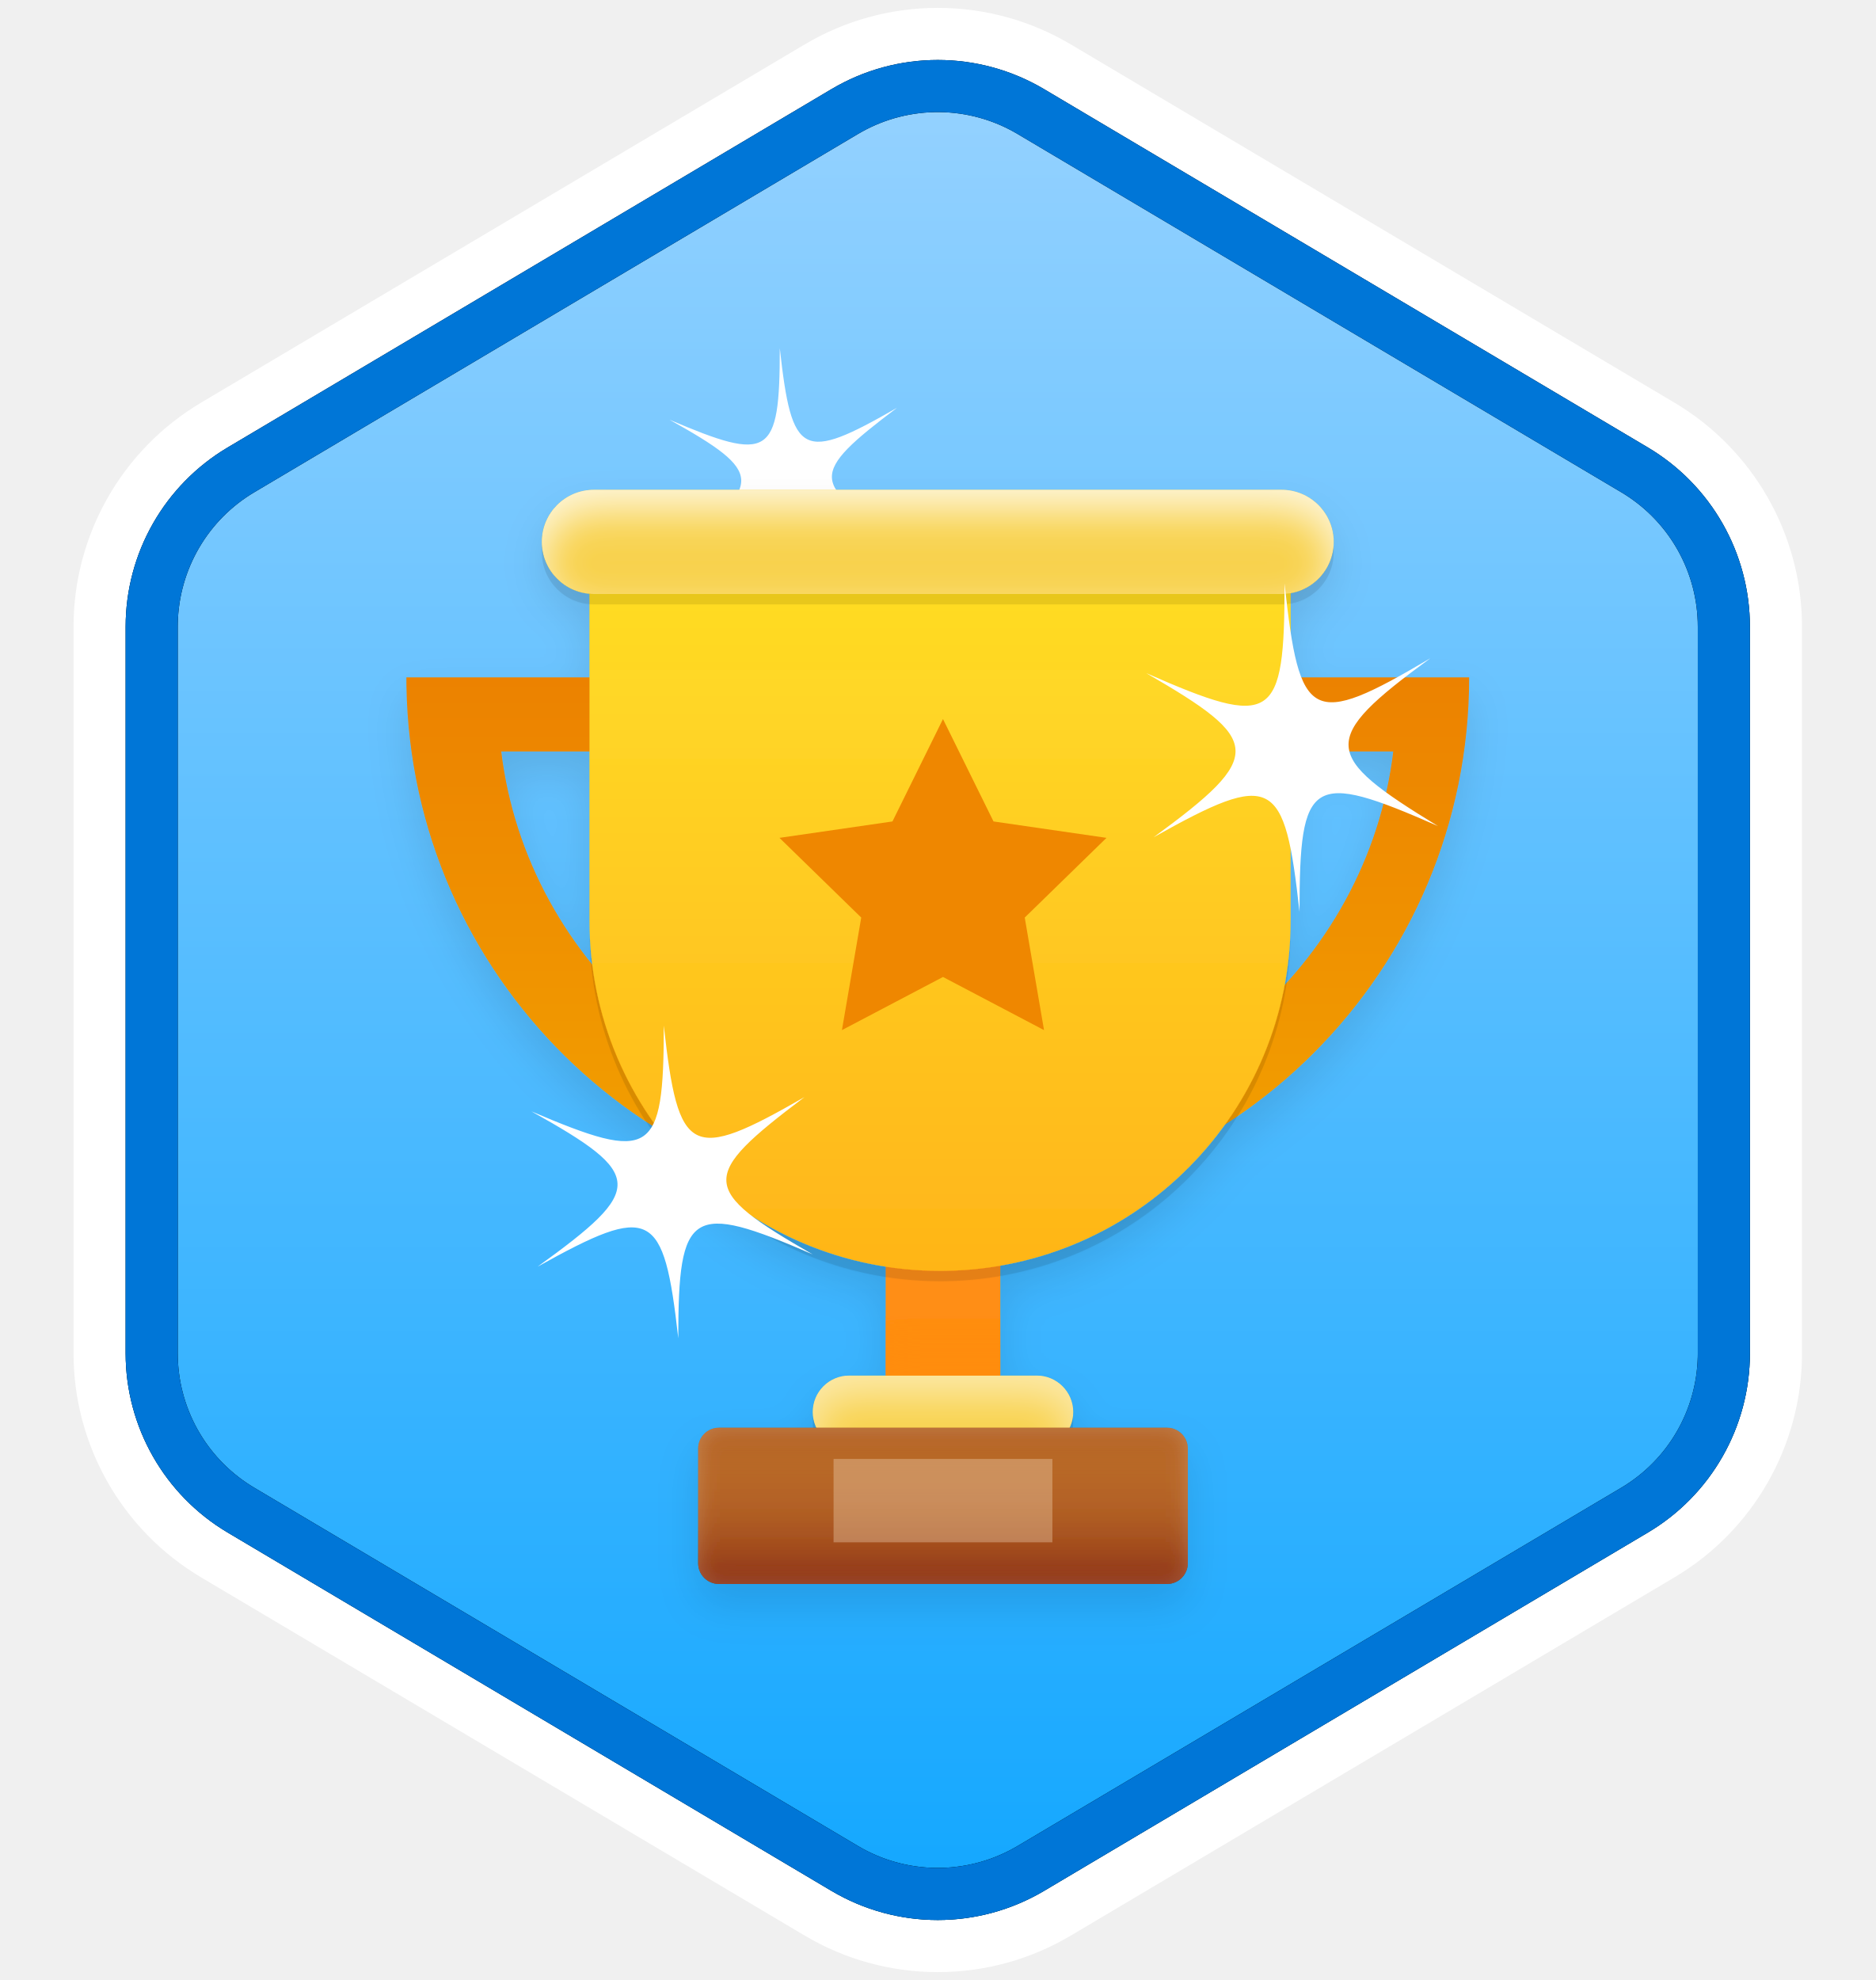
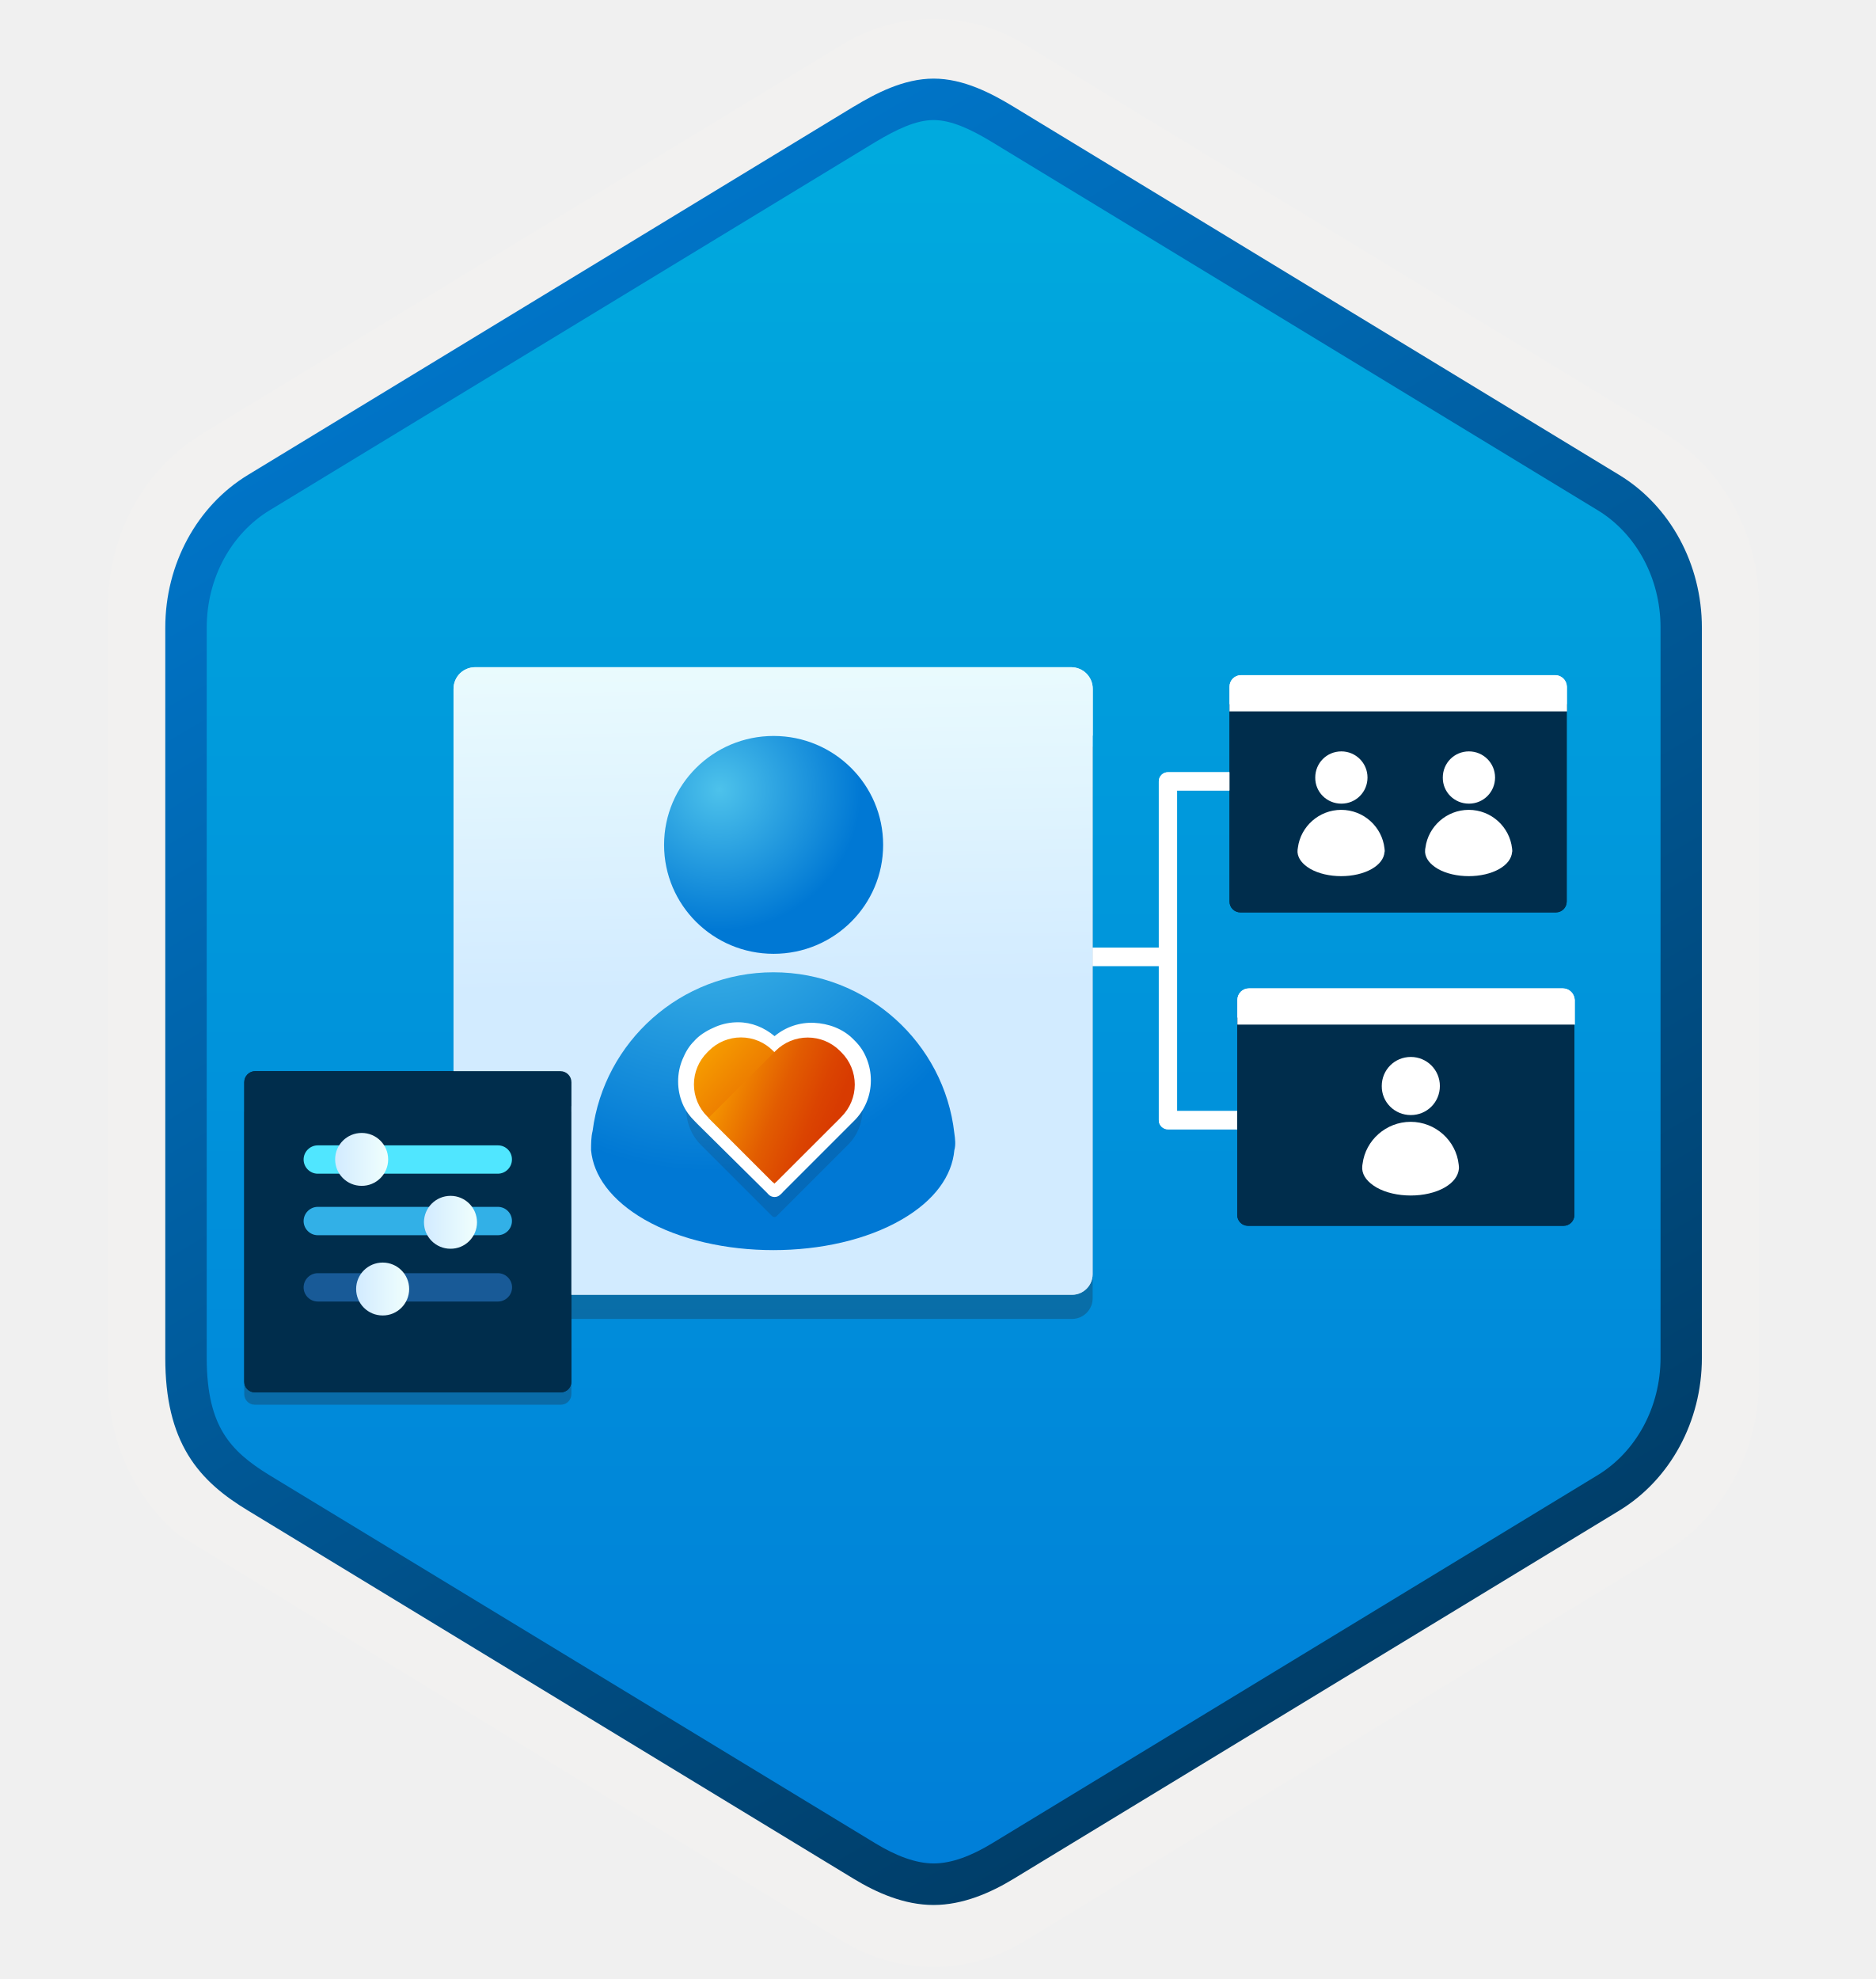
- <svg xmlns="http://www.w3.org/2000/svg" xmlns:xlink="http://www.w3.org/1999/xlink" width="180px" height="190px" viewBox="0 0 180 190" version="1.1">
+ <svg xmlns="http://www.w3.org/2000/svg" width="181" height="191" viewBox="0 0 181 191" fill="none">
+   <path d="M90.112 189.836C93.172 189.836 96.182 188.986 98.842 187.366L160.812 149.706C166.352 146.336 169.782 140.006 169.782 133.166V58.456C169.782 51.636 166.352 45.297 160.812 41.916L98.842 4.256C93.512 1.016 86.692 1.036 81.392 4.256L19.422 41.937C13.882 45.306 10.432 51.636 10.432 58.477V133.176C10.432 138.936 12.882 144.356 16.982 147.926V147.956L81.392 187.386C84.032 188.986 87.052 189.836 90.112 189.836ZM90.762 8.786C92.712 8.786 95.192 9.996 96.902 11.046L157.662 48.236C161.412 50.517 163.532 57.117 163.532 61.867L162.902 133.166C162.902 137.916 159.702 142.186 155.952 144.466L95.552 180.846C92.122 182.936 89.332 182.936 85.892 180.846L24.682 144.376C20.932 142.096 17.912 137.896 17.912 133.166V59.526C17.912 54.786 20.642 49.897 24.412 47.606L84.992 11.046C86.692 10.007 88.812 8.786 90.762 8.786Z" fill="#F2F1F0" />
+   <path fill-rule="evenodd" clip-rule="evenodd" d="M98.012 12.367C95.562 10.867 92.842 10.117 90.112 10.117C87.382 10.117 84.662 10.877 82.212 12.367L26.082 46.697C21.062 49.767 17.952 55.517 17.952 61.767V129.867C17.952 136.097 21.052 141.867 26.082 144.937L82.212 179.267C84.662 180.767 87.382 181.517 90.112 181.517C92.842 181.517 95.562 180.777 98.012 179.267L154.142 144.937C159.162 141.867 162.272 136.097 162.272 129.867V61.767C162.272 55.537 159.172 49.787 154.142 46.697L98.012 12.367Z" fill="url(#paint0_linear_166_42571)" />
+   <path fill-rule="evenodd" clip-rule="evenodd" d="M90.112 11.587C91.792 11.587 93.682 12.457 95.742 13.707L154.212 49.247C157.862 51.467 160.272 55.737 160.272 60.567V131.047C160.272 135.867 157.862 140.147 154.212 142.367L95.752 177.907C93.792 179.097 91.872 179.847 90.122 179.847C88.372 179.847 86.452 179.097 84.492 177.907L26.012 142.377C24.002 141.147 22.552 139.947 21.572 138.337C20.592 136.737 19.952 134.517 19.952 131.057V60.577C19.952 55.747 22.362 51.477 26.012 49.257L84.472 13.717C86.562 12.467 88.422 11.587 90.112 11.587ZM97.822 181.337L156.282 145.797C161.202 142.807 164.262 137.187 164.262 131.057V60.577C164.262 54.447 161.202 48.827 156.282 45.837L97.822 10.297C95.712 9.017 93.002 7.587 90.112 7.587C87.212 7.587 84.502 9.027 82.412 10.287H82.402L23.932 45.837C19.012 48.827 15.952 54.447 15.952 60.577V131.057C15.952 135.017 16.692 138.007 18.152 140.417C19.612 142.817 21.672 144.417 23.932 145.787L82.392 181.327C84.612 182.677 87.282 183.857 90.102 183.857C92.922 183.857 95.602 182.687 97.822 181.337Z" fill="url(#paint1_linear_166_42571)" />
+   <path fill-rule="evenodd" clip-rule="evenodd" d="M111.846 75.411C111.846 74.924 112.241 74.529 112.728 74.529H132.659V76.293H113.61V107.231H130.102V108.995H112.728C112.241 108.995 111.846 108.6 111.846 108.113L111.846 75.411Z" fill="white" />
+   <path fill-rule="evenodd" clip-rule="evenodd" d="M112.252 93.232H101.951V91.468H112.252V93.232Z" fill="white" />
+   <path d="M151.215 67.968H118.672V87.017C118.672 87.599 119.149 88.058 119.713 88.058H150.174C150.756 88.058 151.215 87.582 151.215 87.017V67.968Z" fill="#002D4C" />
+   <path d="M150.104 65.163H119.784C119.166 65.163 118.672 65.657 118.672 66.274V68.656H151.232V66.274C151.215 65.657 150.721 65.163 150.104 65.163Z" fill="white" />
+   <path d="M151.956 98.217H119.413V117.266C119.413 117.848 119.889 118.307 120.454 118.307H150.915C151.497 118.307 151.956 117.83 151.956 117.266V98.217Z" fill="#002D4C" />
+   <path d="M150.844 95.394H120.542C119.925 95.394 119.431 95.888 119.431 96.506V98.887H151.991V96.506C151.956 95.888 151.462 95.394 150.844 95.394Z" fill="white" />
+   <path d="M145.941 81.884C145.711 79.802 143.93 78.162 141.76 78.162C139.626 78.162 137.845 79.767 137.58 81.813C137.545 81.954 137.545 82.113 137.545 82.254C137.598 82.854 138.004 83.401 138.78 83.859C140.42 84.794 143.101 84.794 144.724 83.859C145.482 83.418 145.888 82.854 145.941 82.254C145.976 82.166 145.958 82.025 145.941 81.884Z" fill="white" />
+   <path d="M141.778 77.563C143.189 77.563 144.301 76.434 144.301 75.041C144.301 73.647 143.172 72.519 141.778 72.519C140.367 72.519 139.256 73.647 139.256 75.041C139.238 76.434 140.367 77.563 141.778 77.563Z" fill="white" />
+   <path d="M140.791 112.398C140.544 110.087 138.55 108.271 136.152 108.271C133.788 108.271 131.795 110.052 131.513 112.327C131.478 112.486 131.478 112.662 131.478 112.821C131.53 113.491 131.989 114.091 132.853 114.603C134.67 115.643 137.651 115.643 139.45 114.603C140.297 114.109 140.738 113.491 140.808 112.821C140.826 112.715 140.808 112.557 140.791 112.398Z" fill="white" />
+   <path d="M136.169 107.619C137.739 107.619 138.974 106.366 138.974 104.814C138.974 103.262 137.722 102.01 136.169 102.01C134.6 102.01 133.365 103.262 133.365 104.814C133.347 106.366 134.6 107.619 136.169 107.619Z" fill="white" />
+   <path d="M133.629 81.884C133.4 79.802 131.619 78.162 129.449 78.162C127.315 78.162 125.533 79.767 125.269 81.813C125.234 81.954 125.234 82.113 125.234 82.254C125.287 82.854 125.692 83.401 126.468 83.859C128.109 84.794 130.79 84.794 132.412 83.859C133.171 83.418 133.577 82.854 133.629 82.254C133.665 82.166 133.647 82.025 133.629 81.884Z" fill="white" />
+   <path d="M129.467 77.563C130.878 77.563 131.989 76.434 131.989 75.041C131.989 73.647 130.86 72.519 129.467 72.519C128.056 72.519 126.945 73.647 126.945 75.041C126.927 76.434 128.056 77.563 129.467 77.563Z" fill="white" />
+   <path opacity="0.15" d="M105.471 72.054H43.774V125.318C43.774 126.405 44.675 127.291 45.747 127.291H103.485C104.571 127.291 105.457 126.39 105.457 125.318L105.471 72.054Z" fill="#1F1D20" />
+   <path d="M103.37 64.394H45.875C44.703 64.394 43.774 65.323 43.774 66.494V69.724V70.996V122.989C43.774 124.075 44.675 124.961 45.747 124.961H103.485C104.571 124.961 105.457 124.061 105.457 122.989V70.996H105.471V66.494C105.471 65.323 104.542 64.394 103.37 64.394Z" fill="url(#paint2_linear_166_42571)" />
+   <path d="M92.111 109.374C91.141 100.677 83.681 93.838 74.654 93.838C65.702 93.838 58.316 100.528 57.197 109.151C57.048 109.745 57.048 110.414 57.048 111.009C57.272 113.462 58.987 115.841 62.196 117.699C69.059 121.639 80.249 121.639 87.038 117.699C90.246 115.841 91.888 113.462 92.111 111.009C92.261 110.489 92.186 109.894 92.111 109.374Z" fill="url(#paint3_radial_166_42571)" />
+   <path d="M74.667 92.056C80.506 92.056 85.239 87.349 85.239 81.543C85.239 75.737 80.506 71.03 74.667 71.03C68.829 71.03 64.096 75.737 64.096 81.543C64.096 87.349 68.829 92.056 74.667 92.056Z" fill="url(#paint4_radial_166_42571)" />
+   <path opacity="0.15" fill-rule="evenodd" clip-rule="evenodd" d="M81.85 103.735L81.68 103.566C80.783 102.67 79.566 102.166 78.298 102.166C77.029 102.166 75.813 102.67 74.915 103.566L74.745 103.735L74.576 103.566C74.131 103.12 73.603 102.766 73.021 102.525C72.439 102.283 71.816 102.159 71.186 102.159C70.556 102.159 69.933 102.283 69.351 102.525C68.769 102.766 68.241 103.12 67.796 103.566L67.641 103.721C66.745 104.619 66.242 105.835 66.242 107.104C66.242 108.372 66.745 109.589 67.641 110.487L67.81 110.656L74.519 117.365C74.549 117.396 74.584 117.42 74.622 117.437C74.661 117.454 74.703 117.463 74.745 117.463C74.788 117.463 74.83 117.454 74.868 117.437C74.907 117.42 74.942 117.396 74.971 117.365L81.85 110.487C82.745 109.591 83.248 108.377 83.248 107.111C83.248 105.845 82.745 104.631 81.85 103.735V103.735Z" fill="#1F1D20" />
+   <path d="M71.81 101.594C73.078 101.599 73.397 101.596 74.291 102.495L74.562 102.667L74.899 102.556C75.797 101.655 76.058 102.002 77.33 101.999C77.958 102 78.017 100.921 78.596 101.164C79.176 101.406 78.18 101.881 78.622 102.328L79.711 102.708C80.607 103.606 79.711 102.605 79.711 103.873C79.711 105.142 81.088 104.216 80.192 105.114L75.482 111.343L75.256 111.569L75.03 111.343L69.86 107.013L69.676 106.83C69.229 106.387 68.937 107.189 68.695 106.608C68.453 106.027 68.29 105.54 68.29 104.911C68.29 104.282 68.452 104.059 68.694 103.478C68.936 102.898 69.261 103.455 69.708 103.012L69.961 102.455C70.406 102.008 69.278 101.381 69.86 101.138C70.442 100.896 70.71 101.567 71.34 101.566L71.81 101.594ZM71.24 98.662C70.505 98.66 69.778 98.803 69.099 99.085C68.42 99.366 67.681 99.778 67.163 100.299L67.007 100.468C66.486 100.981 66.156 101.566 65.874 102.241C65.593 102.915 65.449 103.639 65.452 104.369C65.449 105.104 65.593 105.832 65.874 106.511C66.156 107.19 66.58 107.741 67.102 108.259L67.215 108.372L67.274 108.437L74.039 115.132L74.195 115.302C74.347 115.447 74.549 115.528 74.76 115.528C74.862 115.528 74.963 115.508 75.058 115.47C75.152 115.431 75.238 115.374 75.311 115.302L75.494 115.132L75.579 115.033L82.415 108.197C82.936 107.685 83.349 107.074 83.631 106.399C83.912 105.725 84.056 105.001 84.053 104.271C84.056 103.536 83.912 102.808 83.631 102.129C83.35 101.45 83.008 100.945 82.487 100.427L82.332 100.272C81.351 99.287 79.966 98.782 78.578 98.717C77.19 98.651 75.828 99.114 74.76 100.002C73.762 99.165 72.543 98.664 71.24 98.662Z" fill="white" />
+   <path fill-rule="evenodd" clip-rule="evenodd" d="M81.09 107.893L74.745 114.238L68.271 107.763C67.861 107.358 67.535 106.875 67.313 106.342C67.091 105.81 66.977 105.239 66.977 104.662C66.977 104.086 67.091 103.514 67.313 102.982C67.535 102.45 67.861 101.967 68.271 101.561L68.413 101.419C68.819 101.009 69.302 100.683 69.834 100.461C70.367 100.239 70.938 100.125 71.514 100.125C72.091 100.125 72.662 100.239 73.195 100.461C73.727 100.683 74.21 101.009 74.615 101.419L81.09 107.893Z" fill="url(#paint5_linear_166_42571)" />
+   <path fill-rule="evenodd" clip-rule="evenodd" d="M74.525 114.03L68.387 107.893L74.861 101.419C75.684 100.597 76.8 100.136 77.963 100.136C79.125 100.136 80.241 100.597 81.064 101.419L81.219 101.574C82.041 102.397 82.502 103.512 82.502 104.675C82.502 105.838 82.041 106.953 81.219 107.776L74.926 114.056C74.867 114.1 74.794 114.122 74.721 114.117C74.647 114.112 74.578 114.082 74.525 114.03V114.03Z" fill="url(#paint6_linear_166_42571)" />
+   <path opacity="0.15" d="M55.153 107.3H23.575V134.563C23.575 135.119 24.035 135.572 24.584 135.572H54.137C54.693 135.572 55.146 135.111 55.146 134.563L55.153 107.3Z" fill="#1F1D20" />
+   <path d="M54.078 103.379H24.65C24.05 103.379 23.575 103.854 23.575 104.454V106.107V106.758V133.37C23.575 133.926 24.035 134.38 24.584 134.38H54.137C54.693 134.38 55.146 133.919 55.146 133.37V106.758H55.153V104.454C55.153 103.854 54.678 103.379 54.078 103.379Z" fill="#002D4C" />
+   <path d="M48.056 110.542H30.673C29.915 110.542 29.304 111.165 29.304 111.91C29.304 112.668 29.927 113.278 30.673 113.278H48.043C48.801 113.278 49.412 112.655 49.412 111.91C49.424 111.153 48.813 110.542 48.056 110.542Z" fill="#50E6FF" />
+   <path d="M48.056 116.479H30.673C29.915 116.479 29.304 117.102 29.304 117.847C29.304 118.604 29.927 119.215 30.673 119.215H48.043C48.801 119.215 49.412 118.592 49.412 117.847C49.424 117.102 48.813 116.479 48.056 116.479Z" fill="#32B0E7" />
+   <path fill-rule="evenodd" clip-rule="evenodd" d="M30.673 122.88H48.056C48.813 122.88 49.424 123.503 49.424 124.248C49.424 125.005 48.801 125.616 48.056 125.616H30.673C29.915 125.616 29.304 124.993 29.304 124.248C29.304 123.503 29.915 122.88 30.673 122.88Z" fill="#185A97" />
+   <path d="M32.346 111.897C32.346 113.314 33.494 114.45 34.899 114.45C36.316 114.462 37.464 113.314 37.464 111.897C37.464 110.48 36.316 109.344 34.911 109.344C33.494 109.344 32.346 110.48 32.346 111.897Z" fill="url(#paint7_linear_166_42571)" />
+   <path d="M40.92 117.968C40.92 119.385 42.069 120.521 43.474 120.521C44.891 120.533 46.039 119.385 46.039 117.968C46.039 116.551 44.891 115.415 43.486 115.415C42.069 115.415 40.92 116.563 40.92 117.968Z" fill="url(#paint8_linear_166_42571)" />
+   <path d="M34.373 124.407C34.373 125.824 35.522 126.96 36.927 126.96C38.344 126.972 39.492 125.824 39.492 124.407C39.492 122.99 38.344 121.854 36.939 121.854C35.522 121.854 34.373 122.99 34.373 124.407Z" fill="url(#paint9_linear_166_42571)" />
+   <path fill-rule="evenodd" clip-rule="evenodd" d="M111.846 75.411C111.846 74.924 112.241 74.529 112.728 74.529H132.659V76.293H113.61V107.231H130.102V108.995H112.728C112.241 108.995 111.846 108.6 111.846 108.113L111.846 75.411Z" fill="white" />
+   <path fill-rule="evenodd" clip-rule="evenodd" d="M112.252 93.232H101.951V91.468H112.252V93.232Z" fill="white" />
+   <path d="M151.215 67.968H118.672V87.017C118.672 87.599 119.149 88.058 119.713 88.058H150.174C150.756 88.058 151.215 87.582 151.215 87.017V67.968Z" fill="#002D4C" />
+   <path d="M150.104 65.163H119.784C119.166 65.163 118.672 65.657 118.672 66.274V68.656H151.232V66.274C151.215 65.657 150.721 65.163 150.104 65.163Z" fill="white" />
+   <path d="M151.956 98.217H119.413V117.266C119.413 117.848 119.889 118.307 120.454 118.307H150.915C151.497 118.307 151.956 117.83 151.956 117.266V98.217Z" fill="#002D4C" />
+   <path d="M150.844 95.394H120.542C119.925 95.394 119.431 95.888 119.431 96.506V98.887H151.991V96.506C151.956 95.888 151.462 95.394 150.844 95.394Z" fill="white" />
+   <path d="M145.941 81.884C145.711 79.802 143.93 78.162 141.76 78.162C139.626 78.162 137.845 79.767 137.58 81.813C137.545 81.954 137.545 82.113 137.545 82.254C137.598 82.854 138.004 83.401 138.78 83.859C140.42 84.794 143.101 84.794 144.724 83.859C145.482 83.418 145.888 82.854 145.941 82.254C145.976 82.166 145.958 82.025 145.941 81.884Z" fill="white" />
+   <path d="M141.778 77.563C143.189 77.563 144.301 76.434 144.301 75.041C144.301 73.647 143.172 72.519 141.778 72.519C140.367 72.519 139.256 73.647 139.256 75.041C139.238 76.434 140.367 77.563 141.778 77.563Z" fill="white" />
+   <path d="M140.791 112.398C140.544 110.087 138.55 108.271 136.152 108.271C133.788 108.271 131.795 110.052 131.513 112.327C131.478 112.486 131.478 112.662 131.478 112.821C131.53 113.491 131.989 114.091 132.853 114.603C134.67 115.643 137.651 115.643 139.45 114.603C140.297 114.109 140.738 113.491 140.808 112.821C140.826 112.715 140.808 112.557 140.791 112.398Z" fill="white" />
+   <path d="M136.169 107.619C137.739 107.619 138.974 106.366 138.974 104.814C138.974 103.262 137.722 102.01 136.169 102.01C134.6 102.01 133.365 103.262 133.365 104.814C133.347 106.366 134.6 107.619 136.169 107.619Z" fill="white" />
+   <path d="M133.629 81.884C133.4 79.802 131.619 78.162 129.449 78.162C127.315 78.162 125.533 79.767 125.269 81.813C125.234 81.954 125.234 82.113 125.234 82.254C125.287 82.854 125.692 83.401 126.468 83.859C128.109 84.794 130.79 84.794 132.412 83.859C133.171 83.418 133.577 82.854 133.629 82.254C133.665 82.166 133.647 82.025 133.629 81.884Z" fill="white" />
+   <path d="M129.467 77.563C130.878 77.563 131.989 76.434 131.989 75.041C131.989 73.647 130.86 72.519 129.467 72.519C128.056 72.519 126.945 73.647 126.945 75.041C126.927 76.434 128.056 77.563 129.467 77.563Z" fill="white" />
+   <path opacity="0.15" d="M105.471 72.054H43.774V125.318C43.774 126.405 44.675 127.291 45.747 127.291H103.485C104.571 127.291 105.457 126.39 105.457 125.318L105.471 72.054Z" fill="#1F1D20" />
+   <path d="M103.37 64.394H45.875C44.703 64.394 43.774 65.323 43.774 66.494V69.724V70.996V122.989C43.774 124.075 44.675 124.961 45.747 124.961H103.485C104.571 124.961 105.457 124.061 105.457 122.989V70.996H105.471V66.494C105.471 65.323 104.542 64.394 103.37 64.394Z" fill="url(#paint10_linear_166_42571)" />
+   <path d="M92.111 109.374C91.141 100.677 83.681 93.838 74.654 93.838C65.702 93.838 58.316 100.528 57.197 109.151C57.048 109.745 57.048 110.414 57.048 111.009C57.272 113.462 58.987 115.841 62.196 117.699C69.059 121.639 80.249 121.639 87.038 117.699C90.246 115.841 91.888 113.462 92.111 111.009C92.261 110.489 92.186 109.894 92.111 109.374Z" fill="url(#paint11_radial_166_42571)" />
+   <path d="M74.667 92.056C80.506 92.056 85.239 87.349 85.239 81.543C85.239 75.737 80.506 71.03 74.667 71.03C68.829 71.03 64.096 75.737 64.096 81.543C64.096 87.349 68.829 92.056 74.667 92.056Z" fill="url(#paint12_radial_166_42571)" />
+   <path opacity="0.15" fill-rule="evenodd" clip-rule="evenodd" d="M81.85 103.735L81.68 103.566C80.783 102.67 79.566 102.166 78.298 102.166C77.029 102.166 75.813 102.67 74.915 103.566L74.745 103.735L74.576 103.566C74.131 103.12 73.603 102.766 73.021 102.525C72.439 102.283 71.816 102.159 71.186 102.159C70.556 102.159 69.933 102.283 69.351 102.525C68.769 102.766 68.241 103.12 67.796 103.566L67.641 103.721C66.745 104.619 66.242 105.835 66.242 107.104C66.242 108.372 66.745 109.589 67.641 110.487L67.81 110.656L74.519 117.365C74.549 117.396 74.584 117.42 74.622 117.437C74.661 117.454 74.703 117.463 74.745 117.463C74.788 117.463 74.83 117.454 74.868 117.437C74.907 117.42 74.942 117.396 74.971 117.365L81.85 110.487C82.745 109.591 83.248 108.377 83.248 107.111C83.248 105.845 82.745 104.631 81.85 103.735V103.735Z" fill="#1F1D20" />
+   <path d="M71.81 101.594C73.078 101.599 73.397 101.596 74.291 102.495L74.562 102.667L74.899 102.556C75.797 101.655 76.058 102.002 77.33 101.999C77.958 102 78.017 100.921 78.596 101.164C79.176 101.406 78.18 101.881 78.622 102.328L79.711 102.708C80.607 103.606 79.711 102.605 79.711 103.873C79.711 105.142 81.088 104.216 80.192 105.114L75.482 111.343L75.256 111.569L75.03 111.343L69.86 107.013L69.676 106.83C69.229 106.387 68.937 107.189 68.695 106.608C68.453 106.027 68.29 105.54 68.29 104.911C68.29 104.282 68.452 104.059 68.694 103.478C68.936 102.898 69.261 103.455 69.708 103.012L69.961 102.455C70.406 102.008 69.278 101.381 69.86 101.138C70.442 100.896 70.71 101.567 71.34 101.566L71.81 101.594ZM71.24 98.662C70.505 98.66 69.778 98.803 69.099 99.085C68.42 99.366 67.681 99.778 67.163 100.299L67.007 100.468C66.486 100.981 66.156 101.566 65.874 102.241C65.593 102.915 65.449 103.639 65.452 104.369C65.449 105.104 65.593 105.832 65.874 106.511C66.156 107.19 66.58 107.741 67.102 108.259L67.215 108.372L67.274 108.437L74.039 115.132L74.195 115.302C74.347 115.447 74.549 115.528 74.76 115.528C74.862 115.528 74.963 115.508 75.058 115.47C75.152 115.431 75.238 115.374 75.311 115.302L75.494 115.132L75.579 115.033L82.415 108.197C82.936 107.685 83.349 107.074 83.631 106.399C83.912 105.725 84.056 105.001 84.053 104.271C84.056 103.536 83.912 102.808 83.631 102.129C83.35 101.45 83.008 100.945 82.487 100.427L82.332 100.272C81.351 99.287 79.966 98.782 78.578 98.717C77.19 98.651 75.828 99.114 74.76 100.002C73.762 99.165 72.543 98.664 71.24 98.662Z" fill="white" />
+   <path fill-rule="evenodd" clip-rule="evenodd" d="M81.09 107.893L74.745 114.238L68.271 107.763C67.861 107.358 67.535 106.875 67.313 106.342C67.091 105.81 66.977 105.239 66.977 104.662C66.977 104.086 67.091 103.514 67.313 102.982C67.535 102.45 67.861 101.967 68.271 101.561L68.413 101.419C68.819 101.009 69.302 100.683 69.834 100.461C70.367 100.239 70.938 100.125 71.514 100.125C72.091 100.125 72.662 100.239 73.195 100.461C73.727 100.683 74.21 101.009 74.615 101.419L81.09 107.893Z" fill="url(#paint13_linear_166_42571)" />
+   <path fill-rule="evenodd" clip-rule="evenodd" d="M74.525 114.03L68.387 107.893L74.861 101.419C75.684 100.597 76.8 100.136 77.963 100.136C79.125 100.136 80.241 100.597 81.064 101.419L81.219 101.574C82.041 102.397 82.502 103.512 82.502 104.675C82.502 105.838 82.041 106.953 81.219 107.776L74.926 114.056C74.867 114.1 74.794 114.122 74.721 114.117C74.647 114.112 74.578 114.082 74.525 114.03V114.03Z" fill="url(#paint14_linear_166_42571)" />
+   <path opacity="0.15" d="M55.153 107.3H23.575V134.563C23.575 135.119 24.035 135.572 24.584 135.572H54.137C54.693 135.572 55.146 135.111 55.146 134.563L55.153 107.3Z" fill="#1F1D20" />
+   <path d="M54.078 103.379H24.65C24.05 103.379 23.575 103.854 23.575 104.454V106.107V106.758V133.37C23.575 133.926 24.035 134.38 24.584 134.38H54.137C54.693 134.38 55.146 133.919 55.146 133.37V106.758H55.153V104.454C55.153 103.854 54.678 103.379 54.078 103.379Z" fill="#002D4C" />
+   <path d="M48.056 110.542H30.673C29.915 110.542 29.304 111.165 29.304 111.91C29.304 112.668 29.927 113.278 30.673 113.278H48.043C48.801 113.278 49.412 112.655 49.412 111.91C49.424 111.153 48.813 110.542 48.056 110.542Z" fill="#50E6FF" />
+   <path d="M48.056 116.479H30.673C29.915 116.479 29.304 117.102 29.304 117.847C29.304 118.604 29.927 119.215 30.673 119.215H48.043C48.801 119.215 49.412 118.592 49.412 117.847C49.424 117.102 48.813 116.479 48.056 116.479Z" fill="#32B0E7" />
+   <path fill-rule="evenodd" clip-rule="evenodd" d="M30.673 122.88H48.056C48.813 122.88 49.424 123.503 49.424 124.248C49.424 125.005 48.801 125.616 48.056 125.616H30.673C29.915 125.616 29.304 124.993 29.304 124.248C29.304 123.503 29.915 122.88 30.673 122.88Z" fill="#185A97" />
+   <path d="M32.346 111.897C32.346 113.314 33.494 114.45 34.899 114.45C36.316 114.462 37.464 113.314 37.464 111.897C37.464 110.48 36.316 109.344 34.911 109.344C33.494 109.344 32.346 110.48 32.346 111.897Z" fill="url(#paint15_linear_166_42571)" />
+   <path d="M40.92 117.968C40.92 119.385 42.069 120.521 43.474 120.521C44.891 120.533 46.039 119.385 46.039 117.968C46.039 116.551 44.891 115.415 43.486 115.415C42.069 115.415 40.92 116.563 40.92 117.968Z" fill="url(#paint16_linear_166_42571)" />
+   <path d="M34.373 124.407C34.373 125.824 35.522 126.96 36.927 126.96C38.344 126.972 39.492 125.824 39.492 124.407C39.492 122.99 38.344 121.854 36.939 121.854C35.522 121.854 34.373 122.99 34.373 124.407Z" fill="url(#paint17_linear_166_42571)" />
  <defs>
-     <path d="M100.206,6.556 L158.148,40.938 C164.22,44.541 167.942,51.078 167.942,58.138 L167.942,127.862 C167.942,134.922 164.22,141.459 158.148,145.062 L100.206,179.444 C93.914,183.177 86.086,183.177 79.794,179.444 L21.852,145.062 C15.78,141.459 12.058,134.922 12.058,127.862 L12.058,58.138 C12.058,51.078 15.78,44.541 21.852,40.938 L79.794,6.556 C86.086,2.823 93.914,2.823 100.206,6.556 Z" id="path-1" />
-     <linearGradient x1="50%" y1="0%" x2="50%" y2="100%" id="linearGradient-3">
-       <stop stop-color="#99D3FF" offset="0%" />
-       <stop stop-color="#0FA6FF" offset="100%" />
+     <linearGradient id="paint0_linear_166_42571" x1="90.112" y1="10.117" x2="90.112" y2="181.517" gradientUnits="userSpaceOnUse">
+       <stop stop-color="#00ABDE" />
+       <stop offset="1" stop-color="#007ED8" />
    </linearGradient>
-     <path d="M88.206,3.056 L146.148,37.438 C152.22,41.041 155.942,47.578 155.942,54.638 L155.942,124.362 C155.942,131.422 152.22,137.959 146.148,141.562 L88.206,175.944 C81.914,179.677 74.086,179.677 67.794,175.944 L9.852,141.562 C3.78,137.959 0.058,131.422 0.058,124.362 L0.058,54.638 C0.058,47.578 3.78,41.041 9.852,37.438 L67.794,3.056 C74.086,-0.677 81.914,-0.677 88.206,3.056 Z M85.655,7.356 C81.043,4.62 75.331,4.557 70.669,7.17 L70.345,7.356 L12.403,41.738 C7.951,44.38 5.183,49.126 5.062,54.286 L5.058,54.638 L5.058,124.362 C5.058,129.539 7.727,134.341 12.102,137.078 L12.403,137.262 L70.345,171.644 C74.957,174.38 80.669,174.443 85.331,171.83 L85.655,171.644 L143.597,137.262 C148.049,134.62 150.817,129.874 150.938,124.714 L150.942,124.362 L150.942,54.638 C150.942,49.461 148.273,44.659 143.898,41.922 L143.597,41.738 L85.655,7.356 Z" id="path-4" />
-     <filter x="-11.7%" y="-11.4%" width="123.3%" height="122.9%" filterUnits="objectBoundingBox" id="filter-6">
-       <feOffset dx="0" dy="2" in="SourceAlpha" result="shadowOffsetOuter1" />
-       <feGaussianBlur stdDeviation="2" in="shadowOffsetOuter1" result="shadowBlurOuter1" />
-       <feColorMatrix values="0 0 0 0 0   0 0 0 0 0   0 0 0 0 0  0 0 0 0.1 0" type="matrix" in="shadowBlurOuter1" result="shadowMatrixOuter1" />
-       <feMerge>
-         <feMergeNode in="shadowMatrixOuter1" />
-         <feMergeNode in="SourceGraphic" />
-       </feMerge>
-     </filter>
-     <linearGradient x1="50%" y1="0%" x2="50%" y2="88.35%" id="linearGradient-7">
-       <stop stop-color="#EC8200" offset="0%" />
-       <stop stop-color="#F29E00" offset="100%" />
+     <linearGradient id="paint1_linear_166_42571" x1="36.231" y1="4.908" x2="202.909" y2="287.239" gradientUnits="userSpaceOnUse">
+       <stop stop-color="#007ED8" />
+       <stop offset="0.707" stop-color="#002D4C" />
    </linearGradient>
-     <rect id="path-8" x="0" y="0" width="11" height="25" />
-     <filter x="-44.9%" y="-116.6%" width="189.8%" height="333.1%" filterUnits="objectBoundingBox" id="filter-10">
-       <feGaussianBlur stdDeviation="4" in="SourceGraphic" />
-     </filter>
-     <filter x="-3.7%" y="-3.4%" width="107.4%" height="106.8%" filterUnits="objectBoundingBox" id="filter-11">
-       <feOffset dx="0" dy="1" in="SourceAlpha" result="shadowOffsetOuter1" />
-       <feColorMatrix values="0 0 0 0 0   0 0 0 0 0   0 0 0 0 0  0 0 0 0.1 0" type="matrix" in="shadowOffsetOuter1" result="shadowMatrixOuter1" />
-       <feMerge>
-         <feMergeNode in="shadowMatrixOuter1" />
-         <feMergeNode in="SourceGraphic" />
-       </feMerge>
-     </filter>
-     <linearGradient x1="50%" y1="2.046%" x2="50%" y2="100%" id="linearGradient-12">
-       <stop stop-color="#FFE02A" offset="0%" />
-       <stop stop-color="#FFB518" offset="100%" />
+     <linearGradient id="paint2_linear_166_42571" x1="75.069" y1="120.153" x2="73.936" y2="55.578" gradientUnits="userSpaceOnUse">
+       <stop offset="0.383" stop-color="#D2EBFF" />
+       <stop offset="1" stop-color="#F0FFFD" />
    </linearGradient>
-     <path d="M67.865,1.182 L67.865,39.308 C67.865,57.702 53.105,72.649 34.776,72.946 L34.219,72.95 C15.637,72.95 0.573,57.89 0.573,39.308 L0.573,1.182 L0.577,0.658 L67.861,0.658 C67.863,0.832 67.865,1.007 67.865,1.182 Z" id="path-13" />
-     <filter x="-28.6%" y="-116.2%" width="157.1%" height="332.5%" filterUnits="objectBoundingBox" id="filter-15">
-       <feGaussianBlur stdDeviation="8" in="SourceGraphic" />
-     </filter>
-     <path d="M13.871,5 C13.871,2.239 16.104,0 18.872,0 L84.87,0 C87.632,0 89.871,2.244 89.871,5 L89.871,5 C89.871,7.761 87.638,10 84.87,10 L18.872,10 C16.11,10 13.871,7.756 13.871,5 L13.871,5 Z" id="path-16" />
-     <filter x="-0.7%" y="-5.0%" width="101.3%" height="120.0%" filterUnits="objectBoundingBox" id="filter-17">
-       <feOffset dx="0" dy="1" in="SourceAlpha" result="shadowOffsetOuter1" />
-       <feColorMatrix values="0 0 0 0 0   0 0 0 0 0   0 0 0 0 0  0 0 0 0.09 0" type="matrix" in="shadowOffsetOuter1" />
-     </filter>
-     <filter x="-3.9%" y="-30.0%" width="107.9%" height="170.0%" filterUnits="objectBoundingBox" id="filter-18">
-       <feGaussianBlur stdDeviation="2" in="SourceAlpha" result="shadowBlurInner1" />
-       <feOffset dx="0" dy="2" in="shadowBlurInner1" result="shadowOffsetInner1" />
-       <feComposite in="shadowOffsetInner1" in2="SourceAlpha" operator="arithmetic" k2="-1" k3="1" result="shadowInnerInner1" />
-       <feColorMatrix values="0 0 0 0 1   0 0 0 0 1   0 0 0 0 1  0 0 0 0.792 0" type="matrix" in="shadowInnerInner1" />
-     </filter>
-     <path d="M39.871,88.5 C39.871,86.567 41.435,85 43.373,85 L61.369,85 C63.303,85 64.871,86.571 64.871,88.5 L64.871,88.5 C64.871,90.433 63.307,92 61.369,92 L43.373,92 C41.439,92 39.871,90.429 39.871,88.5 L39.871,88.5 Z" id="path-19" />
-     <filter x="-2.0%" y="-7.1%" width="104.0%" height="128.6%" filterUnits="objectBoundingBox" id="filter-20">
-       <feOffset dx="0" dy="1" in="SourceAlpha" result="shadowOffsetOuter1" />
-       <feColorMatrix values="0 0 0 0 0   0 0 0 0 0   0 0 0 0 0  0 0 0 0.09 0" type="matrix" in="shadowOffsetOuter1" />
-     </filter>
-     <filter x="-12.0%" y="-42.9%" width="124.0%" height="200.0%" filterUnits="objectBoundingBox" id="filter-21">
-       <feGaussianBlur stdDeviation="2" in="SourceAlpha" result="shadowBlurInner1" />
-       <feOffset dx="0" dy="2" in="shadowBlurInner1" result="shadowOffsetInner1" />
-       <feComposite in="shadowOffsetInner1" in2="SourceAlpha" operator="arithmetic" k2="-1" k3="1" result="shadowInnerInner1" />
-       <feColorMatrix values="0 0 0 0 1   0 0 0 0 1   0 0 0 0 1  0 0 0 0.521 0" type="matrix" in="shadowInnerInner1" />
-     </filter>
-     <linearGradient x1="50%" y1="0%" x2="50%" y2="100%" id="linearGradient-22">
-       <stop stop-color="#FFFFFF" stop-opacity="0.028" offset="0%" />
-       <stop stop-color="#000000" stop-opacity="0.5" offset="100%" />
+     <radialGradient id="paint3_radial_166_42571" cx="0" cy="0" r="1" gradientUnits="userSpaceOnUse" gradientTransform="translate(68.1981 83.9397) scale(49.9369 49.7572)">
+       <stop stop-color="#4DC2EB" />
+       <stop offset="0.585" stop-color="#0078D4" />
+     </radialGradient>
+     <radialGradient id="paint4_radial_166_42571" cx="0" cy="0" r="1" gradientUnits="userSpaceOnUse" gradientTransform="translate(69.4412 76.2102) scale(23.4213 23.2906)">
+       <stop stop-color="#4DC2EB" />
+       <stop offset="0.585" stop-color="#0078D4" />
+     </radialGradient>
+     <linearGradient id="paint5_linear_166_42571" x1="63.726" y1="99.461" x2="101.16" y2="132.762" gradientUnits="userSpaceOnUse">
+       <stop stop-color="#FFB900" />
+       <stop offset="0.17" stop-color="#EF8400" />
+       <stop offset="0.31" stop-color="#E25C01" />
+       <stop offset="0.43" stop-color="#DB4401" />
+       <stop offset="0.5" stop-color="#D83B01" />
    </linearGradient>
-     <rect id="path-23" x="28.871" y="90" width="47" height="15" rx="2" />
-     <filter x="-2.1%" y="-6.7%" width="104.3%" height="113.3%" filterUnits="objectBoundingBox" id="filter-24">
-       <feGaussianBlur stdDeviation="1" in="SourceAlpha" result="shadowBlurInner1" />
-       <feOffset dx="0" dy="0" in="shadowBlurInner1" result="shadowOffsetInner1" />
-       <feComposite in="shadowOffsetInner1" in2="SourceAlpha" operator="arithmetic" k2="-1" k3="1" result="shadowInnerInner1" />
-       <feColorMatrix values="0 0 0 0 1   0 0 0 0 1   0 0 0 0 1  0 0 0 0.197 0" type="matrix" in="shadowInnerInner1" />
-     </filter>
+     <linearGradient id="paint6_linear_166_42571" x1="66.638" y1="103.048" x2="93.82" y2="114.037" gradientUnits="userSpaceOnUse">
+       <stop stop-color="#FFB900" />
+       <stop offset="0.17" stop-color="#EF8400" />
+       <stop offset="0.31" stop-color="#E25C01" />
+       <stop offset="0.43" stop-color="#DB4401" />
+       <stop offset="0.5" stop-color="#D83B01" />
+     </linearGradient>
+     <linearGradient id="paint7_linear_166_42571" x1="32.351" y1="111.895" x2="37.462" y2="111.895" gradientUnits="userSpaceOnUse">
+       <stop stop-color="#D2EBFF" />
+       <stop offset="1" stop-color="#F0FFFD" />
+     </linearGradient>
+     <linearGradient id="paint8_linear_166_42571" x1="40.925" y1="117.969" x2="46.037" y2="117.969" gradientUnits="userSpaceOnUse">
+       <stop stop-color="#D2EBFF" />
+       <stop offset="1" stop-color="#F0FFFD" />
+     </linearGradient>
+     <linearGradient id="paint9_linear_166_42571" x1="34.376" y1="124.401" x2="39.487" y2="124.401" gradientUnits="userSpaceOnUse">
+       <stop stop-color="#D2EBFF" />
+       <stop offset="1" stop-color="#F0FFFD" />
+     </linearGradient>
+     <linearGradient id="paint10_linear_166_42571" x1="75.069" y1="120.153" x2="73.936" y2="55.578" gradientUnits="userSpaceOnUse">
+       <stop offset="0.383" stop-color="#D2EBFF" />
+       <stop offset="1" stop-color="#F0FFFD" />
+     </linearGradient>
+     <radialGradient id="paint11_radial_166_42571" cx="0" cy="0" r="1" gradientUnits="userSpaceOnUse" gradientTransform="translate(68.1981 83.9397) scale(49.9369 49.7572)">
+       <stop stop-color="#4DC2EB" />
+       <stop offset="0.585" stop-color="#0078D4" />
+     </radialGradient>
+     <radialGradient id="paint12_radial_166_42571" cx="0" cy="0" r="1" gradientUnits="userSpaceOnUse" gradientTransform="translate(69.4412 76.2102) scale(23.4213 23.2906)">
+       <stop stop-color="#4DC2EB" />
+       <stop offset="0.585" stop-color="#0078D4" />
+     </radialGradient>
+     <linearGradient id="paint13_linear_166_42571" x1="63.726" y1="99.461" x2="101.16" y2="132.762" gradientUnits="userSpaceOnUse">
+       <stop stop-color="#FFB900" />
+       <stop offset="0.17" stop-color="#EF8400" />
+       <stop offset="0.31" stop-color="#E25C01" />
+       <stop offset="0.43" stop-color="#DB4401" />
+       <stop offset="0.5" stop-color="#D83B01" />
+     </linearGradient>
+     <linearGradient id="paint14_linear_166_42571" x1="66.638" y1="103.048" x2="93.82" y2="114.037" gradientUnits="userSpaceOnUse">
+       <stop stop-color="#FFB900" />
+       <stop offset="0.17" stop-color="#EF8400" />
+       <stop offset="0.31" stop-color="#E25C01" />
+       <stop offset="0.43" stop-color="#DB4401" />
+       <stop offset="0.5" stop-color="#D83B01" />
+     </linearGradient>
+     <linearGradient id="paint15_linear_166_42571" x1="32.351" y1="111.895" x2="37.462" y2="111.895" gradientUnits="userSpaceOnUse">
+       <stop stop-color="#D2EBFF" />
+       <stop offset="1" stop-color="#F0FFFD" />
+     </linearGradient>
+     <linearGradient id="paint16_linear_166_42571" x1="40.925" y1="117.969" x2="46.037" y2="117.969" gradientUnits="userSpaceOnUse">
+       <stop stop-color="#D2EBFF" />
+       <stop offset="1" stop-color="#F0FFFD" />
+     </linearGradient>
+     <linearGradient id="paint17_linear_166_42571" x1="34.376" y1="124.401" x2="39.487" y2="124.401" gradientUnits="userSpaceOnUse">
+       <stop stop-color="#D2EBFF" />
+       <stop offset="1" stop-color="#F0FFFD" />
+     </linearGradient>
  </defs>
-   <g id="Badges" stroke="none" stroke-width="1" fill="none" fill-rule="evenodd">
-     <g id="Generic-Trophy-and-Badge" transform="translate(-120, -35)">
-       <g id="Generic-Trophy-and-Badge/generic-trophy" transform="translate(158, 68)">
-         <g id="Trophy-Plates/Hex" transform="translate(2, 12)">
-           <g id="BG" transform="translate(-40, -43)">
-             <mask id="mask-2" fill="white">
-               <use xlink:href="#path-1" />
-             </mask>
-             <path stroke="#FFFFFF" stroke-width="5" d="M101.482,4.406 C97.943,2.306 93.971,1.256 90,1.256 C86.029,1.256 82.057,2.306 78.518,4.406 L20.576,38.788 C13.745,42.842 9.558,50.196 9.558,58.138 L9.558,127.862 C9.558,135.804 13.745,143.158 20.576,147.212 L78.518,181.594 C82.057,183.694 86.029,184.744 90,184.744 C93.971,184.744 97.943,183.694 101.482,181.594 L159.424,147.212 C166.255,143.158 170.442,135.804 170.442,127.862 L170.442,58.138 C170.442,50.196 166.255,42.842 159.424,38.788 L101.482,4.406 Z" />
-             <g id="Colors/Microsoft-365/BG-Gradient-1" mask="url(#mask-2)" fill="url(#linearGradient-3)">
-               <g transform="translate(0, 0.5)" id="Rectangle">
-                 <rect x="0" y="0" width="180" height="185" />
-               </g>
-             </g>
-           </g>
-           <g id="Border" transform="translate(-28, -39.5)">
-             <mask id="mask-5" fill="white">
-               <use xlink:href="#path-4" />
-             </mask>
-             <use fill="#000000" fill-rule="nonzero" xlink:href="#path-4" />
-             <g id="Colors/Microsoft-365/Border" mask="url(#mask-5)" fill="#0076D7">
-               <g transform="translate(-12, -3)" id="Microsoft-365/Border">
-                 <rect x="0" y="0" width="180" height="185" />
-               </g>
-             </g>
-           </g>
-         </g>
-         <path d="M37.996,25.412 C36.837,15.117 35.845,14.628 26.746,19.692 C35.348,13.483 35.348,12.339 26.25,7.274 C35.846,11.359 36.839,10.868 36.839,0.412 C37.997,10.87 38.989,11.359 48.088,6.131 C39.651,12.504 39.651,13.484 48.75,18.713 C38.989,14.464 37.997,15.119 37.997,25.411 L37.996,25.412 Z" id="Spark" fill="#FFFFFF" />
-         <path d="M67.996,65.412 C66.837,55.117 65.845,54.628 56.746,59.692 C65.348,53.483 65.348,52.339 56.25,47.274 C65.846,51.359 66.839,50.868 66.839,40.412 C67.997,50.87 68.989,51.359 78.088,46.131 C69.651,52.504 69.651,53.484 78.75,58.713 C68.989,54.464 67.997,55.119 67.997,65.411 L67.996,65.412 Z" id="Spark" fill="#FFFFFF" />
-         <g id="Group" transform="translate(0.129032, 14)">
-           <g id="Trophy" filter="url(#filter-6)">
-             <path d="M102.871,18 C102.871,46.167 80.037,69 51.871,69 C23.986,69 1.328,46.621 0.878,18.843 L0.871,18 L102.871,18 Z M95.585,25.108 L9.978,25.108 C12.456,45.616 30.675,61.538 52.782,61.538 C74.889,61.538 93.107,45.616 95.585,25.108 L95.585,25.108 Z" id="Combined-Shape" fill="url(#linearGradient-7)" />
-             <g id="Rectangle-46" transform="translate(46.87097, 70)">
-               <mask id="mask-9" fill="white">
-                 <use xlink:href="#path-8" />
-               </mask>
-               <use id="Mask" fill="#FF8E16" xlink:href="#path-8" />
-               <rect fill="#F07D42" style="mix-blend-mode: overlay;" filter="url(#filter-10)" mask="url(#mask-9)" x="-6.286" y="10.294" width="26.714" height="10.294" />
-             </g>
-             <g id="Rectangle-44" filter="url(#filter-11)" transform="translate(17.87097, 2)">
-               <mask id="mask-14" fill="white">
-                 <use xlink:href="#path-13" />
-               </mask>
-               <use id="Mask" fill="url(#linearGradient-12)" xlink:href="#path-13" />
-               <rect fill="#D2691B" style="mix-blend-mode: overlay;" opacity="0.3" filter="url(#filter-15)" mask="url(#mask-14)" x="-6.112" y="-7.374" width="84.045" height="20.646" />
-             </g>
-             <g id="Rectangle-43">
-               <use fill="black" fill-opacity="1" filter="url(#filter-17)" xlink:href="#path-16" />
-               <use fill="#F8D24E" fill-rule="evenodd" xlink:href="#path-16" />
-               <use fill="black" fill-opacity="1" filter="url(#filter-18)" xlink:href="#path-16" />
-             </g>
-             <g id="Rectangle-43">
-               <use fill="black" fill-opacity="1" filter="url(#filter-20)" xlink:href="#path-19" />
-               <use fill="#F8D24E" fill-rule="evenodd" xlink:href="#path-19" />
-               <use fill="black" fill-opacity="1" filter="url(#filter-21)" xlink:href="#path-19" />
-             </g>
-             <g id="Rectangle-41">
-               <use fill="#B26025" fill-rule="evenodd" xlink:href="#path-23" />
-               <use fill="url(#linearGradient-22)" fill-rule="evenodd" style="mix-blend-mode: overlay;" xlink:href="#path-23" />
-               <use fill="black" fill-opacity="1" filter="url(#filter-24)" xlink:href="#path-23" />
-             </g>
-             <rect id="Rectangle-45" fill="#FFF3D8" opacity="0.3" x="41.871" y="93" width="21" height="8" />
-           </g>
-           <polygon id="Star" fill="#EF8700" points="52.371 46.75 42.673 51.849 44.525 41.049 36.679 33.401 47.522 31.826 52.371 22 57.22 31.826 68.063 33.401 60.217 41.049 62.069 51.849" />
-           <path d="M26.966,81.412 C25.575,69.058 24.386,68.471 13.466,74.549 C23.789,67.098 23.789,65.725 12.871,59.647 C24.386,64.549 25.577,63.96 25.577,51.412 C26.968,63.961 28.158,64.549 39.077,58.275 C28.953,65.922 28.953,67.099 39.871,73.373 C28.157,68.275 26.967,69.06 26.967,81.411 L26.966,81.412 Z" id="Spark" fill="#FFFFFF" />
-         </g>
-         <path d="M86.719,54.5 C85.284,41.615 84.205,40.898 72.719,47.341 C83.49,39.467 83.129,38.033 72,31.59 C84.206,36.96 85.281,36.243 85.281,23 C86.716,36.243 87.795,36.96 99.281,30.159 C88.51,38.033 88.871,39.467 100,46.268 C87.794,40.898 86.719,41.616 86.719,54.5 Z" id="Spark" fill="#FFFFFF" />
-       </g>
-     </g>
-   </g>
</svg>
